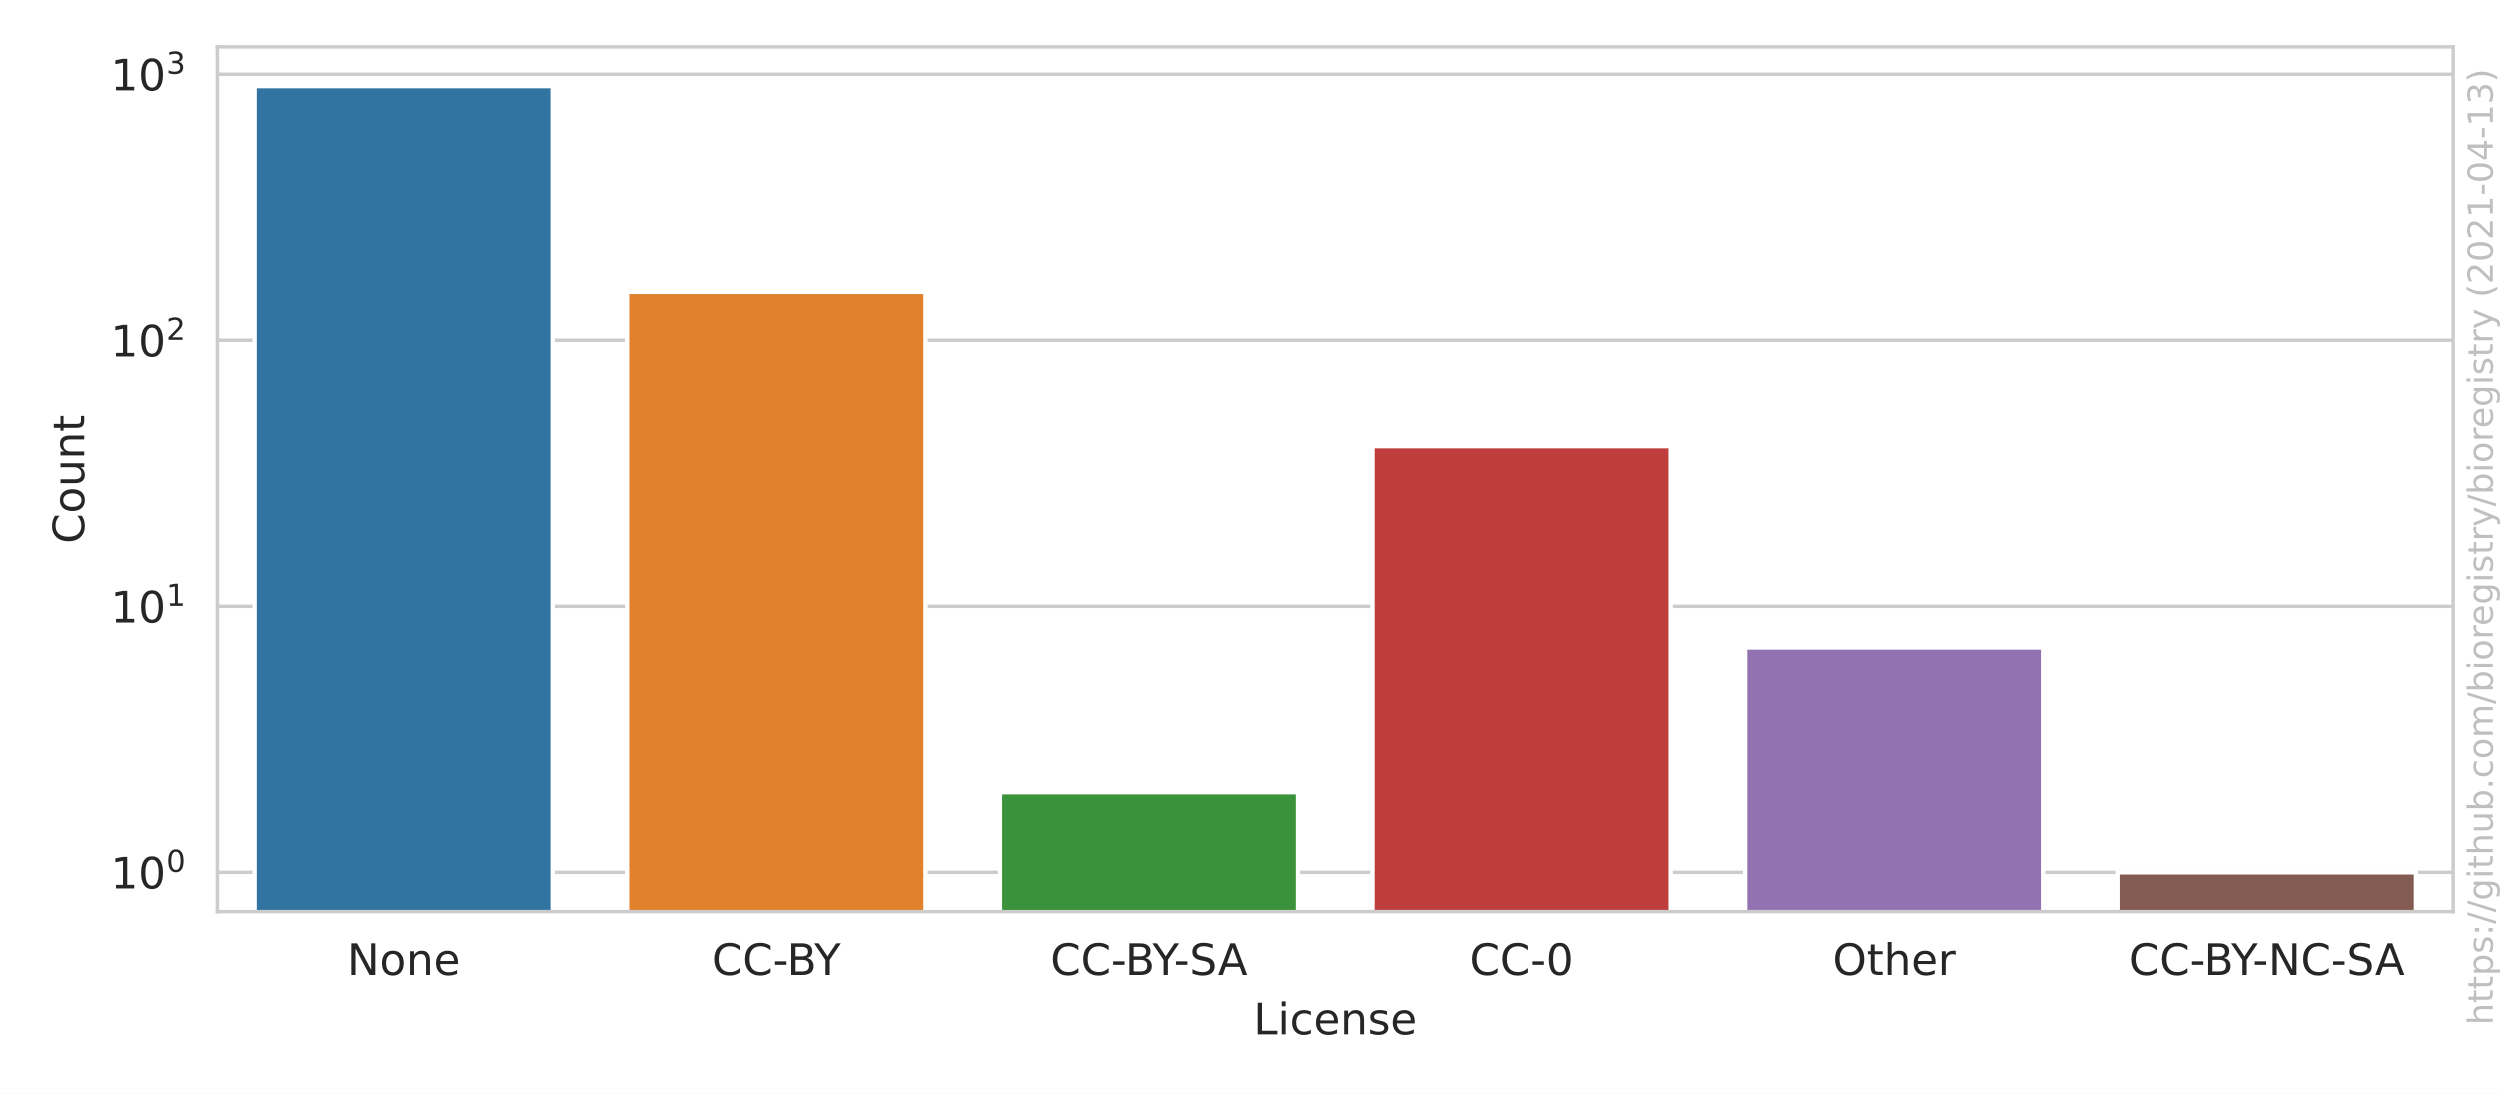
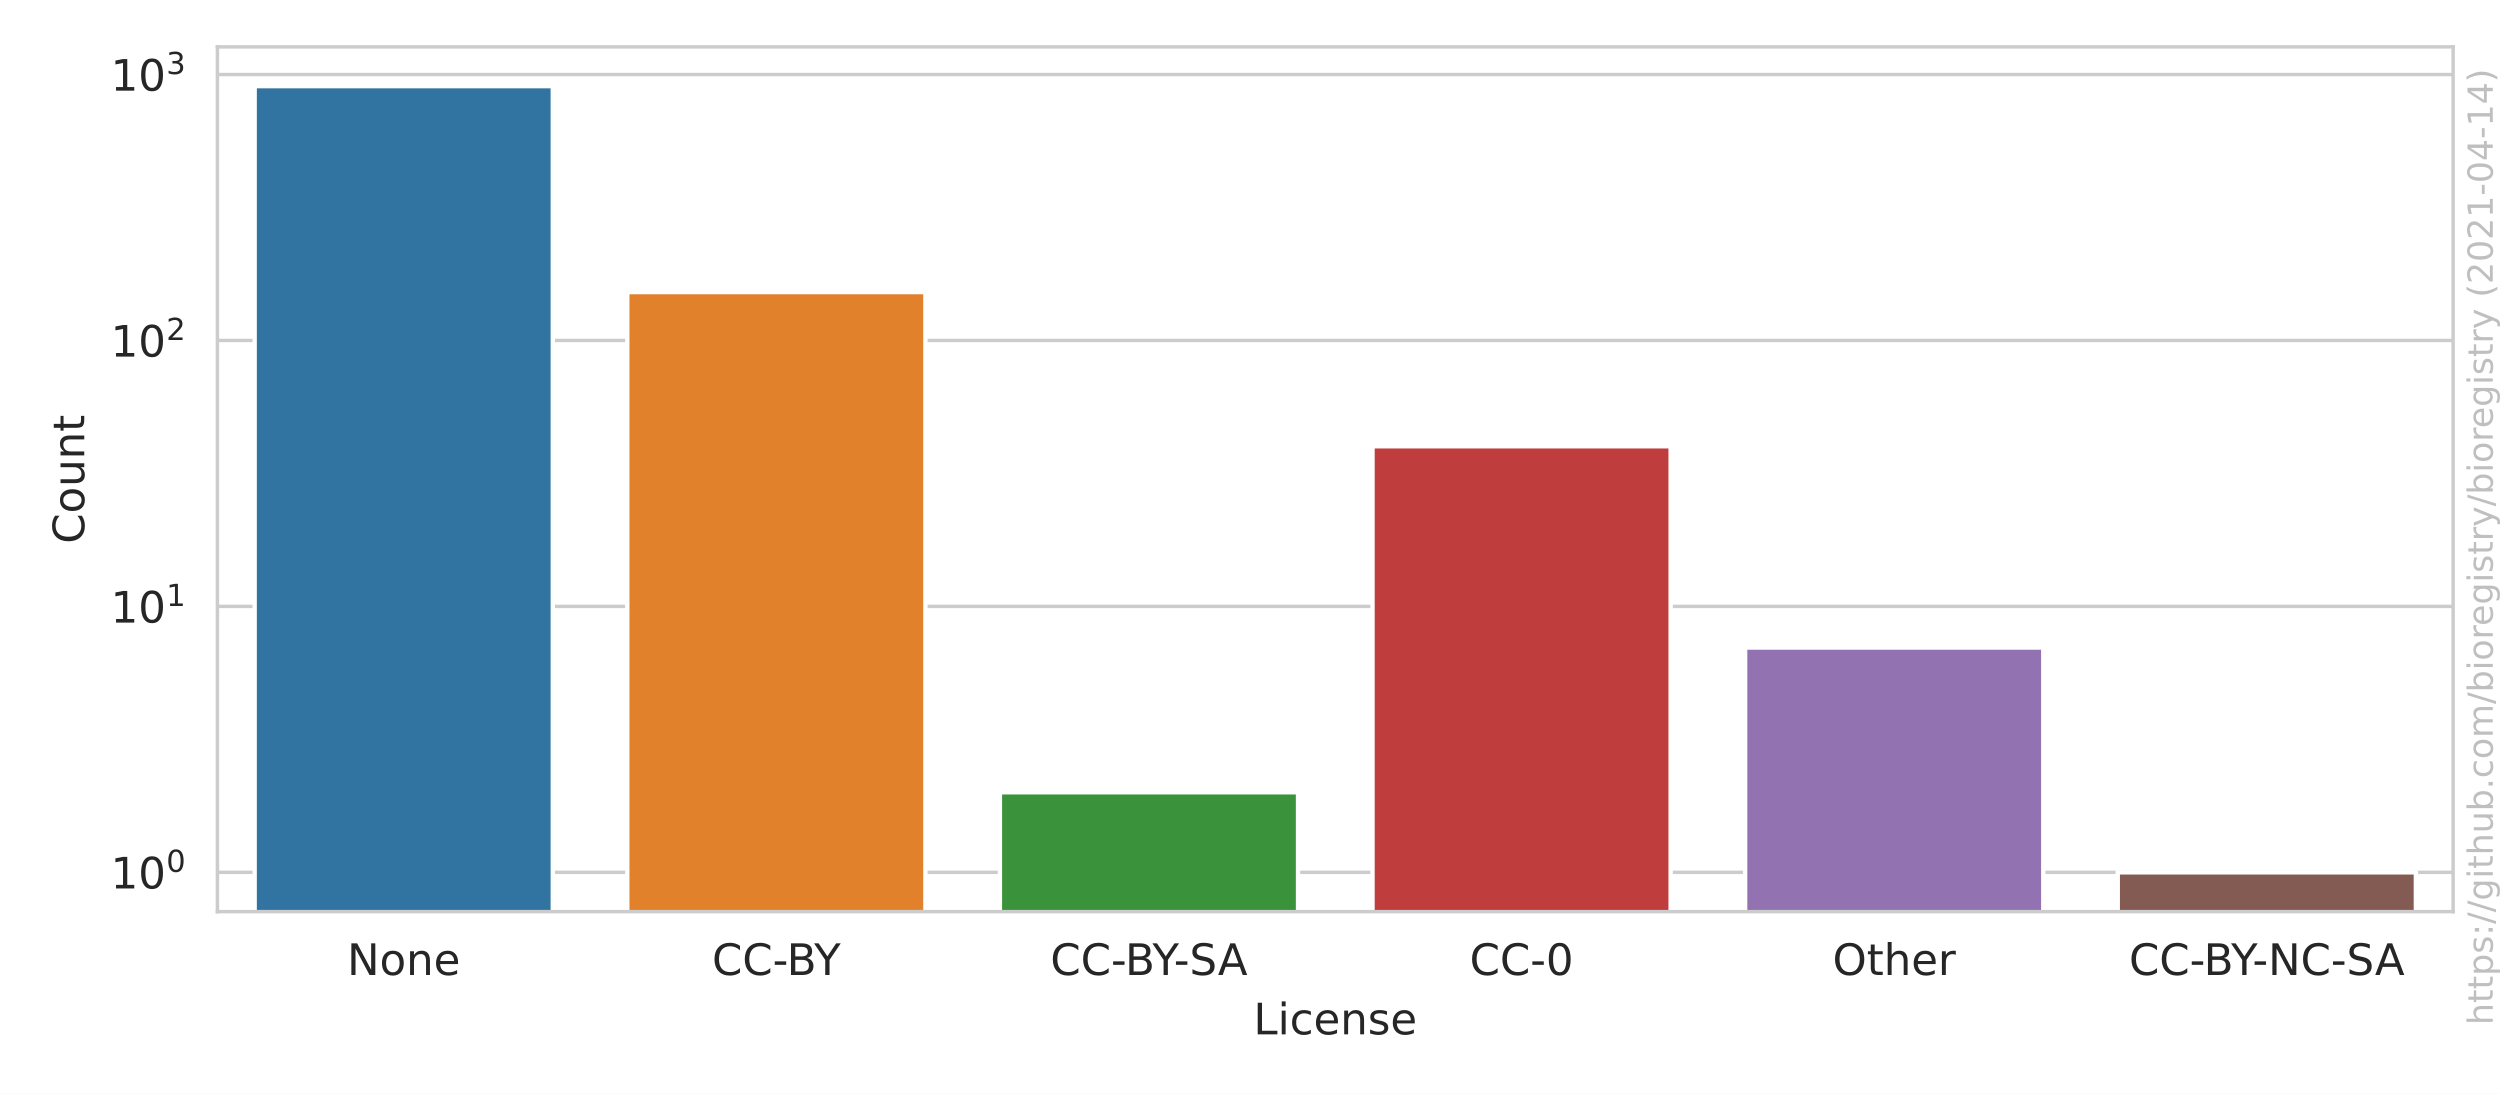
<svg xmlns="http://www.w3.org/2000/svg" xmlns:xlink="http://www.w3.org/1999/xlink" height="252pt" version="1.1" viewBox="0 0 576 252" width="576pt">
  <defs>
    <style type="text/css">*{stroke-linecap:butt;stroke-linejoin:round;}</style>
  </defs>
  <g id="figure_1">
    <g id="patch_1">
      <path d="M 0 252  L 576 252  L 576 0  L 0 0  z " style="fill:#ffffff;" />
    </g>
    <g id="axes_1">
      <g id="patch_2">
        <path d="M 50.093 210.04  L 565.2 210.04  L 565.2 10.8  L 50.093 10.8  z " style="fill:#ffffff;" />
      </g>
      <g id="matplotlib.axis_1">
        <g id="xtick_1">
          <g id="text_1">
            <g style="fill:#262626;" transform="translate(79.97298 224.6384)scale(0.1 -0.1)">
              <defs>
                <path d="M 628 4666  L 1478 4666  L 3547 763  L 3547 4666  L 4159 4666  L 4159 0  L 3309 0  L 1241 3903  L 1241 0  L 628 0  L 628 4666  z " id="DejaVuSans-4e" transform="scale(0.015625)" />
                <path d="M 1959 3097  Q 1497 3097 1228 2736  Q 959 2375 959 1747  Q 959 1119 1226 758  Q 1494 397 1959 397  Q 2419 397 2687 759  Q 2956 1122 2956 1747  Q 2956 2369 2687 2733  Q 2419 3097 1959 3097  z M 1959 3584  Q 2709 3584 3137 3096  Q 3566 2609 3566 1747  Q 3566 888 3137 398  Q 2709 -91 1959 -91  Q 1206 -91 779 398  Q 353 888 353 1747  Q 353 2609 779 3096  Q 1206 3584 1959 3584  z " id="DejaVuSans-6f" transform="scale(0.015625)" />
                <path d="M 3513 2113  L 3513 0  L 2938 0  L 2938 2094  Q 2938 2591 2744 2837  Q 2550 3084 2163 3084  Q 1697 3084 1428 2787  Q 1159 2491 1159 1978  L 1159 0  L 581 0  L 581 3500  L 1159 3500  L 1159 2956  Q 1366 3272 1645 3428  Q 1925 3584 2291 3584  Q 2894 3584 3203 3211  Q 3513 2838 3513 2113  z " id="DejaVuSans-6e" transform="scale(0.015625)" />
                <path d="M 3597 1894  L 3597 1613  L 953 1613  Q 991 1019 1311 708  Q 1631 397 2203 397  Q 2534 397 2845 478  Q 3156 559 3463 722  L 3463 178  Q 3153 47 2828 -22  Q 2503 -91 2169 -91  Q 1331 -91 842 396  Q 353 884 353 1716  Q 353 2575 817 3079  Q 1281 3584 2069 3584  Q 2775 3584 3186 3129  Q 3597 2675 3597 1894  z M 3022 2063  Q 3016 2534 2758 2815  Q 2500 3097 2075 3097  Q 1594 3097 1305 2825  Q 1016 2553 972 2059  L 3022 2063  z " id="DejaVuSans-65" transform="scale(0.015625)" />
              </defs>
              <use xlink:href="#DejaVuSans-4e" />
              <use x="74.805" xlink:href="#DejaVuSans-6f" />
              <use x="135.986" xlink:href="#DejaVuSans-6e" />
              <use x="199.365" xlink:href="#DejaVuSans-65" />
            </g>
          </g>
        </g>
        <g id="xtick_2">
          <g id="text_2">
            <g style="fill:#262626;" transform="translate(164.0547 224.6384)scale(0.1 -0.1)">
              <defs>
                <path d="M 4122 4306  L 4122 3641  Q 3803 3938 3442 4084  Q 3081 4231 2675 4231  Q 1875 4231 1450 3742  Q 1025 3253 1025 2328  Q 1025 1406 1450 917  Q 1875 428 2675 428  Q 3081 428 3442 575  Q 3803 722 4122 1019  L 4122 359  Q 3791 134 3420 21  Q 3050 -91 2638 -91  Q 1578 -91 968 557  Q 359 1206 359 2328  Q 359 3453 968 4101  Q 1578 4750 2638 4750  Q 3056 4750 3426 4639  Q 3797 4528 4122 4306  z " id="DejaVuSans-43" transform="scale(0.015625)" />
                <path d="M 313 2009  L 1997 2009  L 1997 1497  L 313 1497  L 313 2009  z " id="DejaVuSans-2d" transform="scale(0.015625)" />
                <path d="M 1259 2228  L 1259 519  L 2272 519  Q 2781 519 3026 730  Q 3272 941 3272 1375  Q 3272 1813 3026 2020  Q 2781 2228 2272 2228  L 1259 2228  z M 1259 4147  L 1259 2741  L 2194 2741  Q 2656 2741 2882 2914  Q 3109 3088 3109 3444  Q 3109 3797 2882 3972  Q 2656 4147 2194 4147  L 1259 4147  z M 628 4666  L 2241 4666  Q 2963 4666 3353 4366  Q 3744 4066 3744 3513  Q 3744 3084 3544 2831  Q 3344 2578 2956 2516  Q 3422 2416 3680 2098  Q 3938 1781 3938 1306  Q 3938 681 3513 340  Q 3088 0 2303 0  L 628 0  L 628 4666  z " id="DejaVuSans-42" transform="scale(0.015625)" />
                <path d="M -13 4666  L 666 4666  L 1959 2747  L 3244 4666  L 3922 4666  L 2272 2222  L 2272 0  L 1638 0  L 1638 2222  L -13 4666  z " id="DejaVuSans-59" transform="scale(0.015625)" />
              </defs>
              <use xlink:href="#DejaVuSans-43" />
              <use x="69.824" xlink:href="#DejaVuSans-43" />
              <use x="139.648" xlink:href="#DejaVuSans-2d" />
              <use x="172.107" xlink:href="#DejaVuSans-42" />
              <use x="235.211" xlink:href="#DejaVuSans-59" />
            </g>
          </g>
        </g>
        <g id="xtick_3">
          <g id="text_3">
            <g style="fill:#262626;" transform="translate(242.0075 224.6384)scale(0.1 -0.1)">
              <defs>
                <path d="M 3425 4513  L 3425 3897  Q 3066 4069 2747 4153  Q 2428 4238 2131 4238  Q 1616 4238 1336 4038  Q 1056 3838 1056 3469  Q 1056 3159 1242 3001  Q 1428 2844 1947 2747  L 2328 2669  Q 3034 2534 3370 2195  Q 3706 1856 3706 1288  Q 3706 609 3251 259  Q 2797 -91 1919 -91  Q 1588 -91 1214 -16  Q 841 59 441 206  L 441 856  Q 825 641 1194 531  Q 1563 422 1919 422  Q 2459 422 2753 634  Q 3047 847 3047 1241  Q 3047 1584 2836 1778  Q 2625 1972 2144 2069  L 1759 2144  Q 1053 2284 737 2584  Q 422 2884 422 3419  Q 422 4038 858 4394  Q 1294 4750 2059 4750  Q 2388 4750 2728 4690  Q 3069 4631 3425 4513  z " id="DejaVuSans-53" transform="scale(0.015625)" />
                <path d="M 2188 4044  L 1331 1722  L 3047 1722  L 2188 4044  z M 1831 4666  L 2547 4666  L 4325 0  L 3669 0  L 3244 1197  L 1141 1197  L 716 0  L 50 0  L 1831 4666  z " id="DejaVuSans-41" transform="scale(0.015625)" />
              </defs>
              <use xlink:href="#DejaVuSans-43" />
              <use x="69.824" xlink:href="#DejaVuSans-43" />
              <use x="139.648" xlink:href="#DejaVuSans-2d" />
              <use x="172.107" xlink:href="#DejaVuSans-42" />
              <use x="235.211" xlink:href="#DejaVuSans-59" />
              <use x="284.42" xlink:href="#DejaVuSans-2d" />
              <use x="320.504" xlink:href="#DejaVuSans-53" />
              <use x="385.855" xlink:href="#DejaVuSans-41" />
            </g>
          </g>
        </g>
        <g id="xtick_4">
          <g id="text_4">
            <g style="fill:#262626;" transform="translate(338.604 224.6384)scale(0.1 -0.1)">
              <defs>
                <path d="M 2034 4250  Q 1547 4250 1301 3770  Q 1056 3291 1056 2328  Q 1056 1369 1301 889  Q 1547 409 2034 409  Q 2525 409 2770 889  Q 3016 1369 3016 2328  Q 3016 3291 2770 3770  Q 2525 4250 2034 4250  z M 2034 4750  Q 2819 4750 3233 4129  Q 3647 3509 3647 2328  Q 3647 1150 3233 529  Q 2819 -91 2034 -91  Q 1250 -91 836 529  Q 422 1150 422 2328  Q 422 3509 836 4129  Q 1250 4750 2034 4750  z " id="DejaVuSans-30" transform="scale(0.015625)" />
              </defs>
              <use xlink:href="#DejaVuSans-43" />
              <use x="69.824" xlink:href="#DejaVuSans-43" />
              <use x="139.648" xlink:href="#DejaVuSans-2d" />
              <use x="175.732" xlink:href="#DejaVuSans-30" />
            </g>
          </g>
        </g>
        <g id="xtick_5">
          <g id="text_5">
            <g style="fill:#262626;" transform="translate(422.2263 224.6384)scale(0.1 -0.1)">
              <defs>
                <path d="M 2522 4238  Q 1834 4238 1429 3725  Q 1025 3213 1025 2328  Q 1025 1447 1429 934  Q 1834 422 2522 422  Q 3209 422 3611 934  Q 4013 1447 4013 2328  Q 4013 3213 3611 3725  Q 3209 4238 2522 4238  z M 2522 4750  Q 3503 4750 4090 4092  Q 4678 3434 4678 2328  Q 4678 1225 4090 567  Q 3503 -91 2522 -91  Q 1538 -91 948 565  Q 359 1222 359 2328  Q 359 3434 948 4092  Q 1538 4750 2522 4750  z " id="DejaVuSans-4f" transform="scale(0.015625)" />
                <path d="M 1172 4494  L 1172 3500  L 2356 3500  L 2356 3053  L 1172 3053  L 1172 1153  Q 1172 725 1289 603  Q 1406 481 1766 481  L 2356 481  L 2356 0  L 1766 0  Q 1100 0 847 248  Q 594 497 594 1153  L 594 3053  L 172 3053  L 172 3500  L 594 3500  L 594 4494  L 1172 4494  z " id="DejaVuSans-74" transform="scale(0.015625)" />
                <path d="M 3513 2113  L 3513 0  L 2938 0  L 2938 2094  Q 2938 2591 2744 2837  Q 2550 3084 2163 3084  Q 1697 3084 1428 2787  Q 1159 2491 1159 1978  L 1159 0  L 581 0  L 581 4863  L 1159 4863  L 1159 2956  Q 1366 3272 1645 3428  Q 1925 3584 2291 3584  Q 2894 3584 3203 3211  Q 3513 2838 3513 2113  z " id="DejaVuSans-68" transform="scale(0.015625)" />
                <path d="M 2631 2963  Q 2534 3019 2420 3045  Q 2306 3072 2169 3072  Q 1681 3072 1420 2755  Q 1159 2438 1159 1844  L 1159 0  L 581 0  L 581 3500  L 1159 3500  L 1159 2956  Q 1341 3275 1631 3429  Q 1922 3584 2338 3584  Q 2397 3584 2469 3576  Q 2541 3569 2628 3553  L 2631 2963  z " id="DejaVuSans-72" transform="scale(0.015625)" />
              </defs>
              <use xlink:href="#DejaVuSans-4f" />
              <use x="78.711" xlink:href="#DejaVuSans-74" />
              <use x="117.92" xlink:href="#DejaVuSans-68" />
              <use x="181.299" xlink:href="#DejaVuSans-65" />
              <use x="242.822" xlink:href="#DejaVuSans-72" />
            </g>
          </g>
        </g>
        <g id="xtick_6">
          <g id="text_6">
            <g style="fill:#262626;" transform="translate(490.5252 224.6384)scale(0.1 -0.1)">
              <use xlink:href="#DejaVuSans-43" />
              <use x="69.824" xlink:href="#DejaVuSans-43" />
              <use x="139.648" xlink:href="#DejaVuSans-2d" />
              <use x="172.107" xlink:href="#DejaVuSans-42" />
              <use x="235.211" xlink:href="#DejaVuSans-59" />
              <use x="284.42" xlink:href="#DejaVuSans-2d" />
              <use x="320.504" xlink:href="#DejaVuSans-4e" />
              <use x="395.309" xlink:href="#DejaVuSans-43" />
              <use x="465.133" xlink:href="#DejaVuSans-2d" />
              <use x="501.217" xlink:href="#DejaVuSans-53" />
              <use x="566.568" xlink:href="#DejaVuSans-41" />
            </g>
          </g>
        </g>
        <g id="text_7">
          <g style="fill:#262626;" transform="translate(288.7956 238.3166)scale(0.1 -0.1)">
            <defs>
              <path d="M 628 4666  L 1259 4666  L 1259 531  L 3531 531  L 3531 0  L 628 0  L 628 4666  z " id="DejaVuSans-4c" transform="scale(0.015625)" />
              <path d="M 603 3500  L 1178 3500  L 1178 0  L 603 0  L 603 3500  z M 603 4863  L 1178 4863  L 1178 4134  L 603 4134  L 603 4863  z " id="DejaVuSans-69" transform="scale(0.015625)" />
              <path d="M 3122 3366  L 3122 2828  Q 2878 2963 2633 3030  Q 2388 3097 2138 3097  Q 1578 3097 1268 2742  Q 959 2388 959 1747  Q 959 1106 1268 751  Q 1578 397 2138 397  Q 2388 397 2633 464  Q 2878 531 3122 666  L 3122 134  Q 2881 22 2623 -34  Q 2366 -91 2075 -91  Q 1284 -91 818 406  Q 353 903 353 1747  Q 353 2603 823 3093  Q 1294 3584 2113 3584  Q 2378 3584 2631 3529  Q 2884 3475 3122 3366  z " id="DejaVuSans-63" transform="scale(0.015625)" />
              <path d="M 2834 3397  L 2834 2853  Q 2591 2978 2328 3040  Q 2066 3103 1784 3103  Q 1356 3103 1142 2972  Q 928 2841 928 2578  Q 928 2378 1081 2264  Q 1234 2150 1697 2047  L 1894 2003  Q 2506 1872 2764 1633  Q 3022 1394 3022 966  Q 3022 478 2636 193  Q 2250 -91 1575 -91  Q 1294 -91 989 -36  Q 684 19 347 128  L 347 722  Q 666 556 975 473  Q 1284 391 1588 391  Q 1994 391 2212 530  Q 2431 669 2431 922  Q 2431 1156 2273 1281  Q 2116 1406 1581 1522  L 1381 1569  Q 847 1681 609 1914  Q 372 2147 372 2553  Q 372 3047 722 3315  Q 1072 3584 1716 3584  Q 2034 3584 2315 3537  Q 2597 3491 2834 3397  z " id="DejaVuSans-73" transform="scale(0.015625)" />
            </defs>
            <use xlink:href="#DejaVuSans-4c" />
            <use x="55.713" xlink:href="#DejaVuSans-69" />
            <use x="83.496" xlink:href="#DejaVuSans-63" />
            <use x="138.477" xlink:href="#DejaVuSans-65" />
            <use x="200" xlink:href="#DejaVuSans-6e" />
            <use x="263.379" xlink:href="#DejaVuSans-73" />
            <use x="315.479" xlink:href="#DejaVuSans-65" />
          </g>
        </g>
      </g>
      <g id="matplotlib.axis_2">
        <g id="ytick_1">
          <g id="line2d_1">
-             <path clip-path="url(#p50773967ad)" d="M 50.093 200.984  L 565.2 200.984  " style="fill:none;stroke:#cccccc;stroke-linecap:round;stroke-width:0.8;" />
+             <path clip-path="url(#p7b44c7a8f4)" d="M 50.093 200.984  L 565.2 200.984  " style="fill:none;stroke:#cccccc;stroke-linecap:round;stroke-width:0.8;" />
          </g>
          <g id="text_8">
            <g style="fill:#262626;" transform="translate(25.49269 204.7829)scale(0.1 -0.1)">
              <defs>
                <path d="M 794 531  L 1825 531  L 1825 4091  L 703 3866  L 703 4441  L 1819 4666  L 2450 4666  L 2450 531  L 3481 531  L 3481 0  L 794 0  L 794 531  z " id="DejaVuSans-31" transform="scale(0.015625)" />
              </defs>
              <use transform="translate(0 0.765625)" xlink:href="#DejaVuSans-31" />
              <use transform="translate(63.62305 0.765625)" xlink:href="#DejaVuSans-30" />
              <use transform="translate(128.2031 39.04688)scale(0.7)" xlink:href="#DejaVuSans-30" />
            </g>
          </g>
        </g>
        <g id="ytick_2">
          <g id="line2d_2">
-             <path clip-path="url(#p50773967ad)" d="M 50.093 139.693  L 565.2 139.693  " style="fill:none;stroke:#cccccc;stroke-linecap:round;stroke-width:0.8;" />
+             <path clip-path="url(#p7b44c7a8f4)" d="M 50.093 139.713  L 565.2 139.713  " style="fill:none;stroke:#cccccc;stroke-linecap:round;stroke-width:0.8;" />
          </g>
          <g id="text_9">
-             <g style="fill:#262626;" transform="translate(25.49269 143.492)scale(0.1 -0.1)">
+             <g style="fill:#262626;" transform="translate(25.49269 143.5119)scale(0.1 -0.1)">
              <use transform="translate(0 0.684375)" xlink:href="#DejaVuSans-31" />
              <use transform="translate(63.62305 0.684375)" xlink:href="#DejaVuSans-30" />
              <use transform="translate(128.2031 38.96563)scale(0.7)" xlink:href="#DejaVuSans-31" />
            </g>
          </g>
        </g>
        <g id="ytick_3">
          <g id="line2d_3">
-             <path clip-path="url(#p50773967ad)" d="M 50.093 78.402  L 565.2 78.402  " style="fill:none;stroke:#cccccc;stroke-linecap:round;stroke-width:0.8;" />
+             <path clip-path="url(#p7b44c7a8f4)" d="M 50.093 78.442  L 565.2 78.442  " style="fill:none;stroke:#cccccc;stroke-linecap:round;stroke-width:0.8;" />
          </g>
          <g id="text_10">
-             <g style="fill:#262626;" transform="translate(25.49269 82.20105)scale(0.1 -0.1)">
+             <g style="fill:#262626;" transform="translate(25.49269 82.24094)scale(0.1 -0.1)">
              <defs>
                <path d="M 1228 531  L 3431 531  L 3431 0  L 469 0  L 469 531  Q 828 903 1448 1529  Q 2069 2156 2228 2338  Q 2531 2678 2651 2914  Q 2772 3150 2772 3378  Q 2772 3750 2511 3984  Q 2250 4219 1831 4219  Q 1534 4219 1204 4116  Q 875 4013 500 3803  L 500 4441  Q 881 4594 1212 4672  Q 1544 4750 1819 4750  Q 2544 4750 2975 4387  Q 3406 4025 3406 3419  Q 3406 3131 3298 2873  Q 3191 2616 2906 2266  Q 2828 2175 2409 1742  Q 1991 1309 1228 531  z " id="DejaVuSans-32" transform="scale(0.015625)" />
              </defs>
              <use transform="translate(0 0.765625)" xlink:href="#DejaVuSans-31" />
              <use transform="translate(63.62305 0.765625)" xlink:href="#DejaVuSans-30" />
              <use transform="translate(128.2031 39.04688)scale(0.7)" xlink:href="#DejaVuSans-32" />
            </g>
          </g>
        </g>
        <g id="ytick_4">
          <g id="line2d_4">
-             <path clip-path="url(#p50773967ad)" d="M 50.093 17.111  L 565.2 17.111  " style="fill:none;stroke:#cccccc;stroke-linecap:round;stroke-width:0.8;" />
+             <path clip-path="url(#p7b44c7a8f4)" d="M 50.093 17.171  L 565.2 17.171  " style="fill:none;stroke:#cccccc;stroke-linecap:round;stroke-width:0.8;" />
          </g>
          <g id="text_11">
-             <g style="fill:#262626;" transform="translate(25.49269 20.91015)scale(0.1 -0.1)">
+             <g style="fill:#262626;" transform="translate(25.49269 20.96998)scale(0.1 -0.1)">
              <defs>
                <path d="M 2597 2516  Q 3050 2419 3304 2112  Q 3559 1806 3559 1356  Q 3559 666 3084 287  Q 2609 -91 1734 -91  Q 1441 -91 1130 -33  Q 819 25 488 141  L 488 750  Q 750 597 1062 519  Q 1375 441 1716 441  Q 2309 441 2620 675  Q 2931 909 2931 1356  Q 2931 1769 2642 2001  Q 2353 2234 1838 2234  L 1294 2234  L 1294 2753  L 1863 2753  Q 2328 2753 2575 2939  Q 2822 3125 2822 3475  Q 2822 3834 2567 4026  Q 2313 4219 1838 4219  Q 1578 4219 1281 4162  Q 984 4106 628 3988  L 628 4550  Q 988 4650 1302 4700  Q 1616 4750 1894 4750  Q 2613 4750 3031 4423  Q 3450 4097 3450 3541  Q 3450 3153 3228 2886  Q 3006 2619 2597 2516  z " id="DejaVuSans-33" transform="scale(0.015625)" />
              </defs>
              <use transform="translate(0 0.765625)" xlink:href="#DejaVuSans-31" />
              <use transform="translate(63.62305 0.765625)" xlink:href="#DejaVuSans-30" />
              <use transform="translate(128.2031 39.04688)scale(0.7)" xlink:href="#DejaVuSans-33" />
            </g>
          </g>
        </g>
        <g id="ytick_5" />
        <g id="ytick_6" />
        <g id="ytick_7" />
        <g id="ytick_8" />
        <g id="ytick_9" />
        <g id="ytick_10" />
        <g id="ytick_11" />
        <g id="ytick_12" />
        <g id="ytick_13" />
        <g id="ytick_14" />
        <g id="ytick_15" />
        <g id="ytick_16" />
        <g id="ytick_17" />
        <g id="ytick_18" />
        <g id="ytick_19" />
        <g id="ytick_20" />
        <g id="ytick_21" />
        <g id="ytick_22" />
        <g id="ytick_23" />
        <g id="ytick_24" />
        <g id="ytick_25" />
        <g id="ytick_26" />
        <g id="ytick_27" />
        <g id="ytick_28" />
        <g id="ytick_29" />
        <g id="ytick_30" />
        <g id="text_12">
          <g style="fill:#262626;" transform="translate(19.413 125.2684)rotate(-90)scale(0.1 -0.1)">
            <defs>
              <path d="M 544 1381  L 544 3500  L 1119 3500  L 1119 1403  Q 1119 906 1312 657  Q 1506 409 1894 409  Q 2359 409 2629 706  Q 2900 1003 2900 1516  L 2900 3500  L 3475 3500  L 3475 0  L 2900 0  L 2900 538  Q 2691 219 2414 64  Q 2138 -91 1772 -91  Q 1169 -91 856 284  Q 544 659 544 1381  z M 1991 3584  L 1991 3584  z " id="DejaVuSans-75" transform="scale(0.015625)" />
            </defs>
            <use xlink:href="#DejaVuSans-43" />
            <use x="69.824" xlink:href="#DejaVuSans-6f" />
            <use x="131.006" xlink:href="#DejaVuSans-75" />
            <use x="194.385" xlink:href="#DejaVuSans-6e" />
            <use x="257.764" xlink:href="#DejaVuSans-74" />
          </g>
        </g>
      </g>
      <g id="patch_3">
-         <path clip-path="url(#p50773967ad)" d="M 58.678 61491.885  L 127.359 61491.885  L 127.359 19.856  L 58.678 19.856  z " style="fill:#3274a1;stroke:#ffffff;stroke-linejoin:miter;" />
+         <path clip-path="url(#p7b44c7a8f4)" d="M 58.678 61471.942  L 127.359 61471.942  L 127.359 19.856  L 58.678 19.856  z " style="fill:#3274a1;stroke:#ffffff;stroke-linejoin:miter;" />
      </g>
      <g id="patch_4">
-         <path clip-path="url(#p50773967ad)" d="M 144.529 61491.885  L 213.21 61491.885  L 213.21 67.256  L 144.529 67.256  z " style="fill:#e1812c;stroke:#ffffff;stroke-linejoin:miter;" />
+         <path clip-path="url(#p7b44c7a8f4)" d="M 144.529 61471.942  L 213.21 61471.942  L 213.21 67.3  L 144.529 67.3  z " style="fill:#e1812c;stroke:#ffffff;stroke-linejoin:miter;" />
      </g>
      <g id="patch_5">
-         <path clip-path="url(#p50773967ad)" d="M 230.38 61491.885  L 299.061 61491.885  L 299.061 182.533  L 230.38 182.533  z " style="fill:#3a923a;stroke:#ffffff;stroke-linejoin:miter;" />
+         <path clip-path="url(#p7b44c7a8f4)" d="M 230.38 61471.942  L 299.061 61471.942  L 299.061 182.539  L 230.38 182.539  z " style="fill:#3a923a;stroke:#ffffff;stroke-linejoin:miter;" />
      </g>
      <g id="patch_6">
-         <path clip-path="url(#p50773967ad)" d="M 316.231 61491.885  L 384.912 61491.885  L 384.912 102.792  L 316.231 102.792  z " style="fill:#c03d3e;stroke:#ffffff;stroke-linejoin:miter;" />
+         <path clip-path="url(#p7b44c7a8f4)" d="M 316.231 61471.942  L 384.912 61471.942  L 384.912 102.824  L 316.231 102.824  z " style="fill:#c03d3e;stroke:#ffffff;stroke-linejoin:miter;" />
      </g>
      <g id="patch_7">
-         <path clip-path="url(#p50773967ad)" d="M 402.083 61491.885  L 470.764 61491.885  L 470.764 149.187  L 402.083 149.187  z " style="fill:#9372b2;stroke:#ffffff;stroke-linejoin:miter;" />
+         <path clip-path="url(#p7b44c7a8f4)" d="M 402.083 61471.942  L 470.764 61471.942  L 470.764 149.204  L 402.083 149.204  z " style="fill:#9372b2;stroke:#ffffff;stroke-linejoin:miter;" />
      </g>
      <g id="patch_8">
-         <path clip-path="url(#p50773967ad)" d="M 487.934 61491.885  L 556.615 61491.885  L 556.615 200.984  L 487.934 200.984  z " style="fill:#845b53;stroke:#ffffff;stroke-linejoin:miter;" />
+         <path clip-path="url(#p7b44c7a8f4)" d="M 487.934 61471.942  L 556.615 61471.942  L 556.615 200.984  L 487.934 200.984  z " style="fill:#845b53;stroke:#ffffff;stroke-linejoin:miter;" />
      </g>
      <g id="patch_9">
        <path d="M 50.093 210.04  L 50.093 10.8  " style="fill:none;stroke:#cccccc;stroke-linecap:square;stroke-linejoin:miter;stroke-width:0.8;" />
      </g>
      <g id="patch_10">
        <path d="M 565.2 210.04  L 565.2 10.8  " style="fill:none;stroke:#cccccc;stroke-linecap:square;stroke-linejoin:miter;stroke-width:0.8;" />
      </g>
      <g id="patch_11">
        <path d="M 50.093 210.04  L 565.2 210.04  " style="fill:none;stroke:#cccccc;stroke-linecap:square;stroke-linejoin:miter;stroke-width:0.8;" />
      </g>
      <g id="patch_12">
        <path d="M 50.093 10.8  L 565.2 10.8  " style="fill:none;stroke:#cccccc;stroke-linecap:square;stroke-linejoin:miter;stroke-width:0.8;" />
      </g>
    </g>
    <g id="text_13">
      <g style="fill:#808080;opacity:0.5;" transform="translate(574.3362 236.1694)rotate(-90)scale(0.08 -0.08)">
        <defs>
          <path d="M 1159 525  L 1159 -1331  L 581 -1331  L 581 3500  L 1159 3500  L 1159 2969  Q 1341 3281 1617 3432  Q 1894 3584 2278 3584  Q 2916 3584 3314 3078  Q 3713 2572 3713 1747  Q 3713 922 3314 415  Q 2916 -91 2278 -91  Q 1894 -91 1617 61  Q 1341 213 1159 525  z M 3116 1747  Q 3116 2381 2855 2742  Q 2594 3103 2138 3103  Q 1681 3103 1420 2742  Q 1159 2381 1159 1747  Q 1159 1113 1420 752  Q 1681 391 2138 391  Q 2594 391 2855 752  Q 3116 1113 3116 1747  z " id="DejaVuSans-70" transform="scale(0.015625)" />
          <path d="M 750 794  L 1409 794  L 1409 0  L 750 0  L 750 794  z M 750 3309  L 1409 3309  L 1409 2516  L 750 2516  L 750 3309  z " id="DejaVuSans-3a" transform="scale(0.015625)" />
          <path d="M 1625 4666  L 2156 4666  L 531 -594  L 0 -594  L 1625 4666  z " id="DejaVuSans-2f" transform="scale(0.015625)" />
          <path d="M 2906 1791  Q 2906 2416 2648 2759  Q 2391 3103 1925 3103  Q 1463 3103 1205 2759  Q 947 2416 947 1791  Q 947 1169 1205 825  Q 1463 481 1925 481  Q 2391 481 2648 825  Q 2906 1169 2906 1791  z M 3481 434  Q 3481 -459 3084 -895  Q 2688 -1331 1869 -1331  Q 1566 -1331 1297 -1286  Q 1028 -1241 775 -1147  L 775 -588  Q 1028 -725 1275 -790  Q 1522 -856 1778 -856  Q 2344 -856 2625 -561  Q 2906 -266 2906 331  L 2906 616  Q 2728 306 2450 153  Q 2172 0 1784 0  Q 1141 0 747 490  Q 353 981 353 1791  Q 353 2603 747 3093  Q 1141 3584 1784 3584  Q 2172 3584 2450 3431  Q 2728 3278 2906 2969  L 2906 3500  L 3481 3500  L 3481 434  z " id="DejaVuSans-67" transform="scale(0.015625)" />
          <path d="M 3116 1747  Q 3116 2381 2855 2742  Q 2594 3103 2138 3103  Q 1681 3103 1420 2742  Q 1159 2381 1159 1747  Q 1159 1113 1420 752  Q 1681 391 2138 391  Q 2594 391 2855 752  Q 3116 1113 3116 1747  z M 1159 2969  Q 1341 3281 1617 3432  Q 1894 3584 2278 3584  Q 2916 3584 3314 3078  Q 3713 2572 3713 1747  Q 3713 922 3314 415  Q 2916 -91 2278 -91  Q 1894 -91 1617 61  Q 1341 213 1159 525  L 1159 0  L 581 0  L 581 4863  L 1159 4863  L 1159 2969  z " id="DejaVuSans-62" transform="scale(0.015625)" />
          <path d="M 684 794  L 1344 794  L 1344 0  L 684 0  L 684 794  z " id="DejaVuSans-2e" transform="scale(0.015625)" />
          <path d="M 3328 2828  Q 3544 3216 3844 3400  Q 4144 3584 4550 3584  Q 5097 3584 5394 3201  Q 5691 2819 5691 2113  L 5691 0  L 5113 0  L 5113 2094  Q 5113 2597 4934 2840  Q 4756 3084 4391 3084  Q 3944 3084 3684 2787  Q 3425 2491 3425 1978  L 3425 0  L 2847 0  L 2847 2094  Q 2847 2600 2669 2842  Q 2491 3084 2119 3084  Q 1678 3084 1418 2786  Q 1159 2488 1159 1978  L 1159 0  L 581 0  L 581 3500  L 1159 3500  L 1159 2956  Q 1356 3278 1631 3431  Q 1906 3584 2284 3584  Q 2666 3584 2933 3390  Q 3200 3197 3328 2828  z " id="DejaVuSans-6d" transform="scale(0.015625)" />
          <path d="M 2059 -325  Q 1816 -950 1584 -1140  Q 1353 -1331 966 -1331  L 506 -1331  L 506 -850  L 844 -850  Q 1081 -850 1212 -737  Q 1344 -625 1503 -206  L 1606 56  L 191 3500  L 800 3500  L 1894 763  L 2988 3500  L 3597 3500  L 2059 -325  z " id="DejaVuSans-79" transform="scale(0.015625)" />
          <path id="DejaVuSans-20" transform="scale(0.015625)" />
          <path d="M 1984 4856  Q 1566 4138 1362 3434  Q 1159 2731 1159 2009  Q 1159 1288 1364 580  Q 1569 -128 1984 -844  L 1484 -844  Q 1016 -109 783 600  Q 550 1309 550 2009  Q 550 2706 781 3412  Q 1013 4119 1484 4856  L 1984 4856  z " id="DejaVuSans-28" transform="scale(0.015625)" />
          <path d="M 2419 4116  L 825 1625  L 2419 1625  L 2419 4116  z M 2253 4666  L 3047 4666  L 3047 1625  L 3713 1625  L 3713 1100  L 3047 1100  L 3047 0  L 2419 0  L 2419 1100  L 313 1100  L 313 1709  L 2253 4666  z " id="DejaVuSans-34" transform="scale(0.015625)" />
          <path d="M 513 4856  L 1013 4856  Q 1481 4119 1714 3412  Q 1947 2706 1947 2009  Q 1947 1309 1714 600  Q 1481 -109 1013 -844  L 513 -844  Q 928 -128 1133 580  Q 1338 1288 1338 2009  Q 1338 2731 1133 3434  Q 928 4138 513 4856  z " id="DejaVuSans-29" transform="scale(0.015625)" />
        </defs>
        <use xlink:href="#DejaVuSans-68" />
        <use x="63.379" xlink:href="#DejaVuSans-74" />
        <use x="102.588" xlink:href="#DejaVuSans-74" />
        <use x="141.797" xlink:href="#DejaVuSans-70" />
        <use x="205.273" xlink:href="#DejaVuSans-73" />
        <use x="257.373" xlink:href="#DejaVuSans-3a" />
        <use x="291.064" xlink:href="#DejaVuSans-2f" />
        <use x="324.756" xlink:href="#DejaVuSans-2f" />
        <use x="358.447" xlink:href="#DejaVuSans-67" />
        <use x="421.924" xlink:href="#DejaVuSans-69" />
        <use x="449.707" xlink:href="#DejaVuSans-74" />
        <use x="488.916" xlink:href="#DejaVuSans-68" />
        <use x="552.295" xlink:href="#DejaVuSans-75" />
        <use x="615.674" xlink:href="#DejaVuSans-62" />
        <use x="679.15" xlink:href="#DejaVuSans-2e" />
        <use x="710.938" xlink:href="#DejaVuSans-63" />
        <use x="765.918" xlink:href="#DejaVuSans-6f" />
        <use x="827.1" xlink:href="#DejaVuSans-6d" />
        <use x="924.512" xlink:href="#DejaVuSans-2f" />
        <use x="958.203" xlink:href="#DejaVuSans-62" />
        <use x="1021.68" xlink:href="#DejaVuSans-69" />
        <use x="1049.463" xlink:href="#DejaVuSans-6f" />
        <use x="1110.645" xlink:href="#DejaVuSans-72" />
        <use x="1149.508" xlink:href="#DejaVuSans-65" />
        <use x="1211.031" xlink:href="#DejaVuSans-67" />
        <use x="1274.508" xlink:href="#DejaVuSans-69" />
        <use x="1302.291" xlink:href="#DejaVuSans-73" />
        <use x="1354.391" xlink:href="#DejaVuSans-74" />
        <use x="1393.6" xlink:href="#DejaVuSans-72" />
        <use x="1434.713" xlink:href="#DejaVuSans-79" />
        <use x="1493.893" xlink:href="#DejaVuSans-2f" />
        <use x="1527.584" xlink:href="#DejaVuSans-62" />
        <use x="1591.061" xlink:href="#DejaVuSans-69" />
        <use x="1618.844" xlink:href="#DejaVuSans-6f" />
        <use x="1680.025" xlink:href="#DejaVuSans-72" />
        <use x="1718.889" xlink:href="#DejaVuSans-65" />
        <use x="1780.412" xlink:href="#DejaVuSans-67" />
        <use x="1843.889" xlink:href="#DejaVuSans-69" />
        <use x="1871.672" xlink:href="#DejaVuSans-73" />
        <use x="1923.771" xlink:href="#DejaVuSans-74" />
        <use x="1962.98" xlink:href="#DejaVuSans-72" />
        <use x="2004.094" xlink:href="#DejaVuSans-79" />
        <use x="2063.273" xlink:href="#DejaVuSans-20" />
        <use x="2095.061" xlink:href="#DejaVuSans-28" />
        <use x="2134.074" xlink:href="#DejaVuSans-32" />
        <use x="2197.697" xlink:href="#DejaVuSans-30" />
        <use x="2261.32" xlink:href="#DejaVuSans-32" />
        <use x="2324.943" xlink:href="#DejaVuSans-31" />
        <use x="2388.566" xlink:href="#DejaVuSans-2d" />
        <use x="2424.65" xlink:href="#DejaVuSans-30" />
        <use x="2488.273" xlink:href="#DejaVuSans-34" />
        <use x="2551.896" xlink:href="#DejaVuSans-2d" />
        <use x="2587.98" xlink:href="#DejaVuSans-31" />
-         <use x="2651.604" xlink:href="#DejaVuSans-33" />
+         <use x="2651.604" xlink:href="#DejaVuSans-34" />
        <use x="2715.227" xlink:href="#DejaVuSans-29" />
      </g>
    </g>
  </g>
  <defs>
-     <clipPath id="p50773967ad">
+     <clipPath id="p7b44c7a8f4">
      <rect height="199.24" width="515.107" x="50.093" y="10.8" />
    </clipPath>
  </defs>
</svg>
